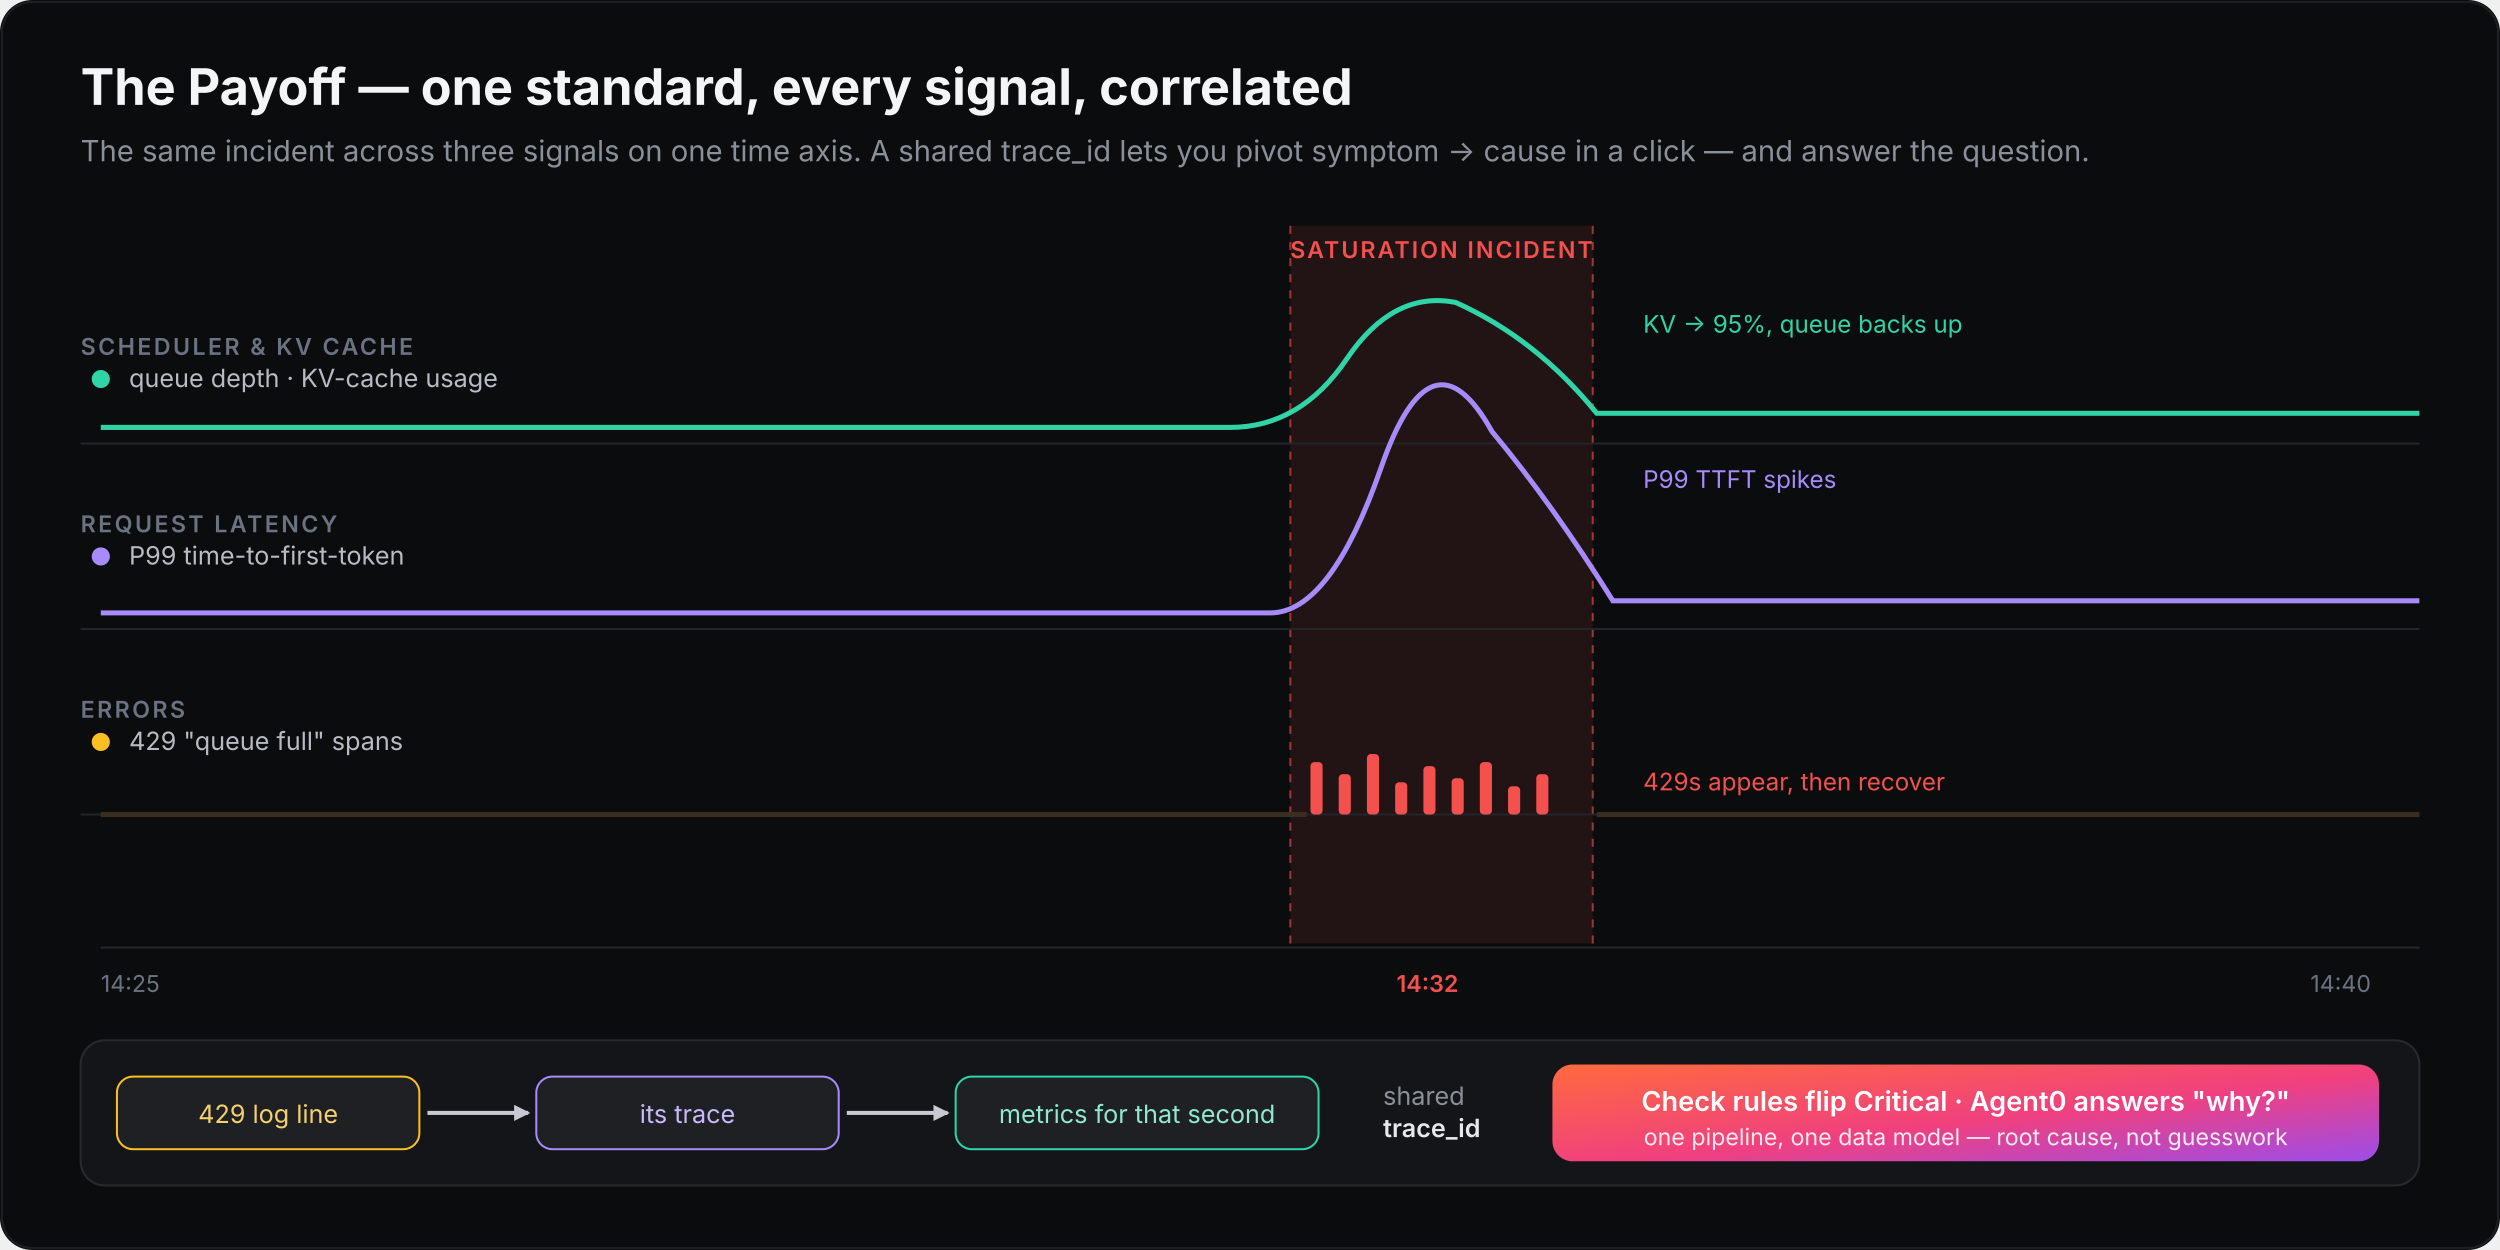
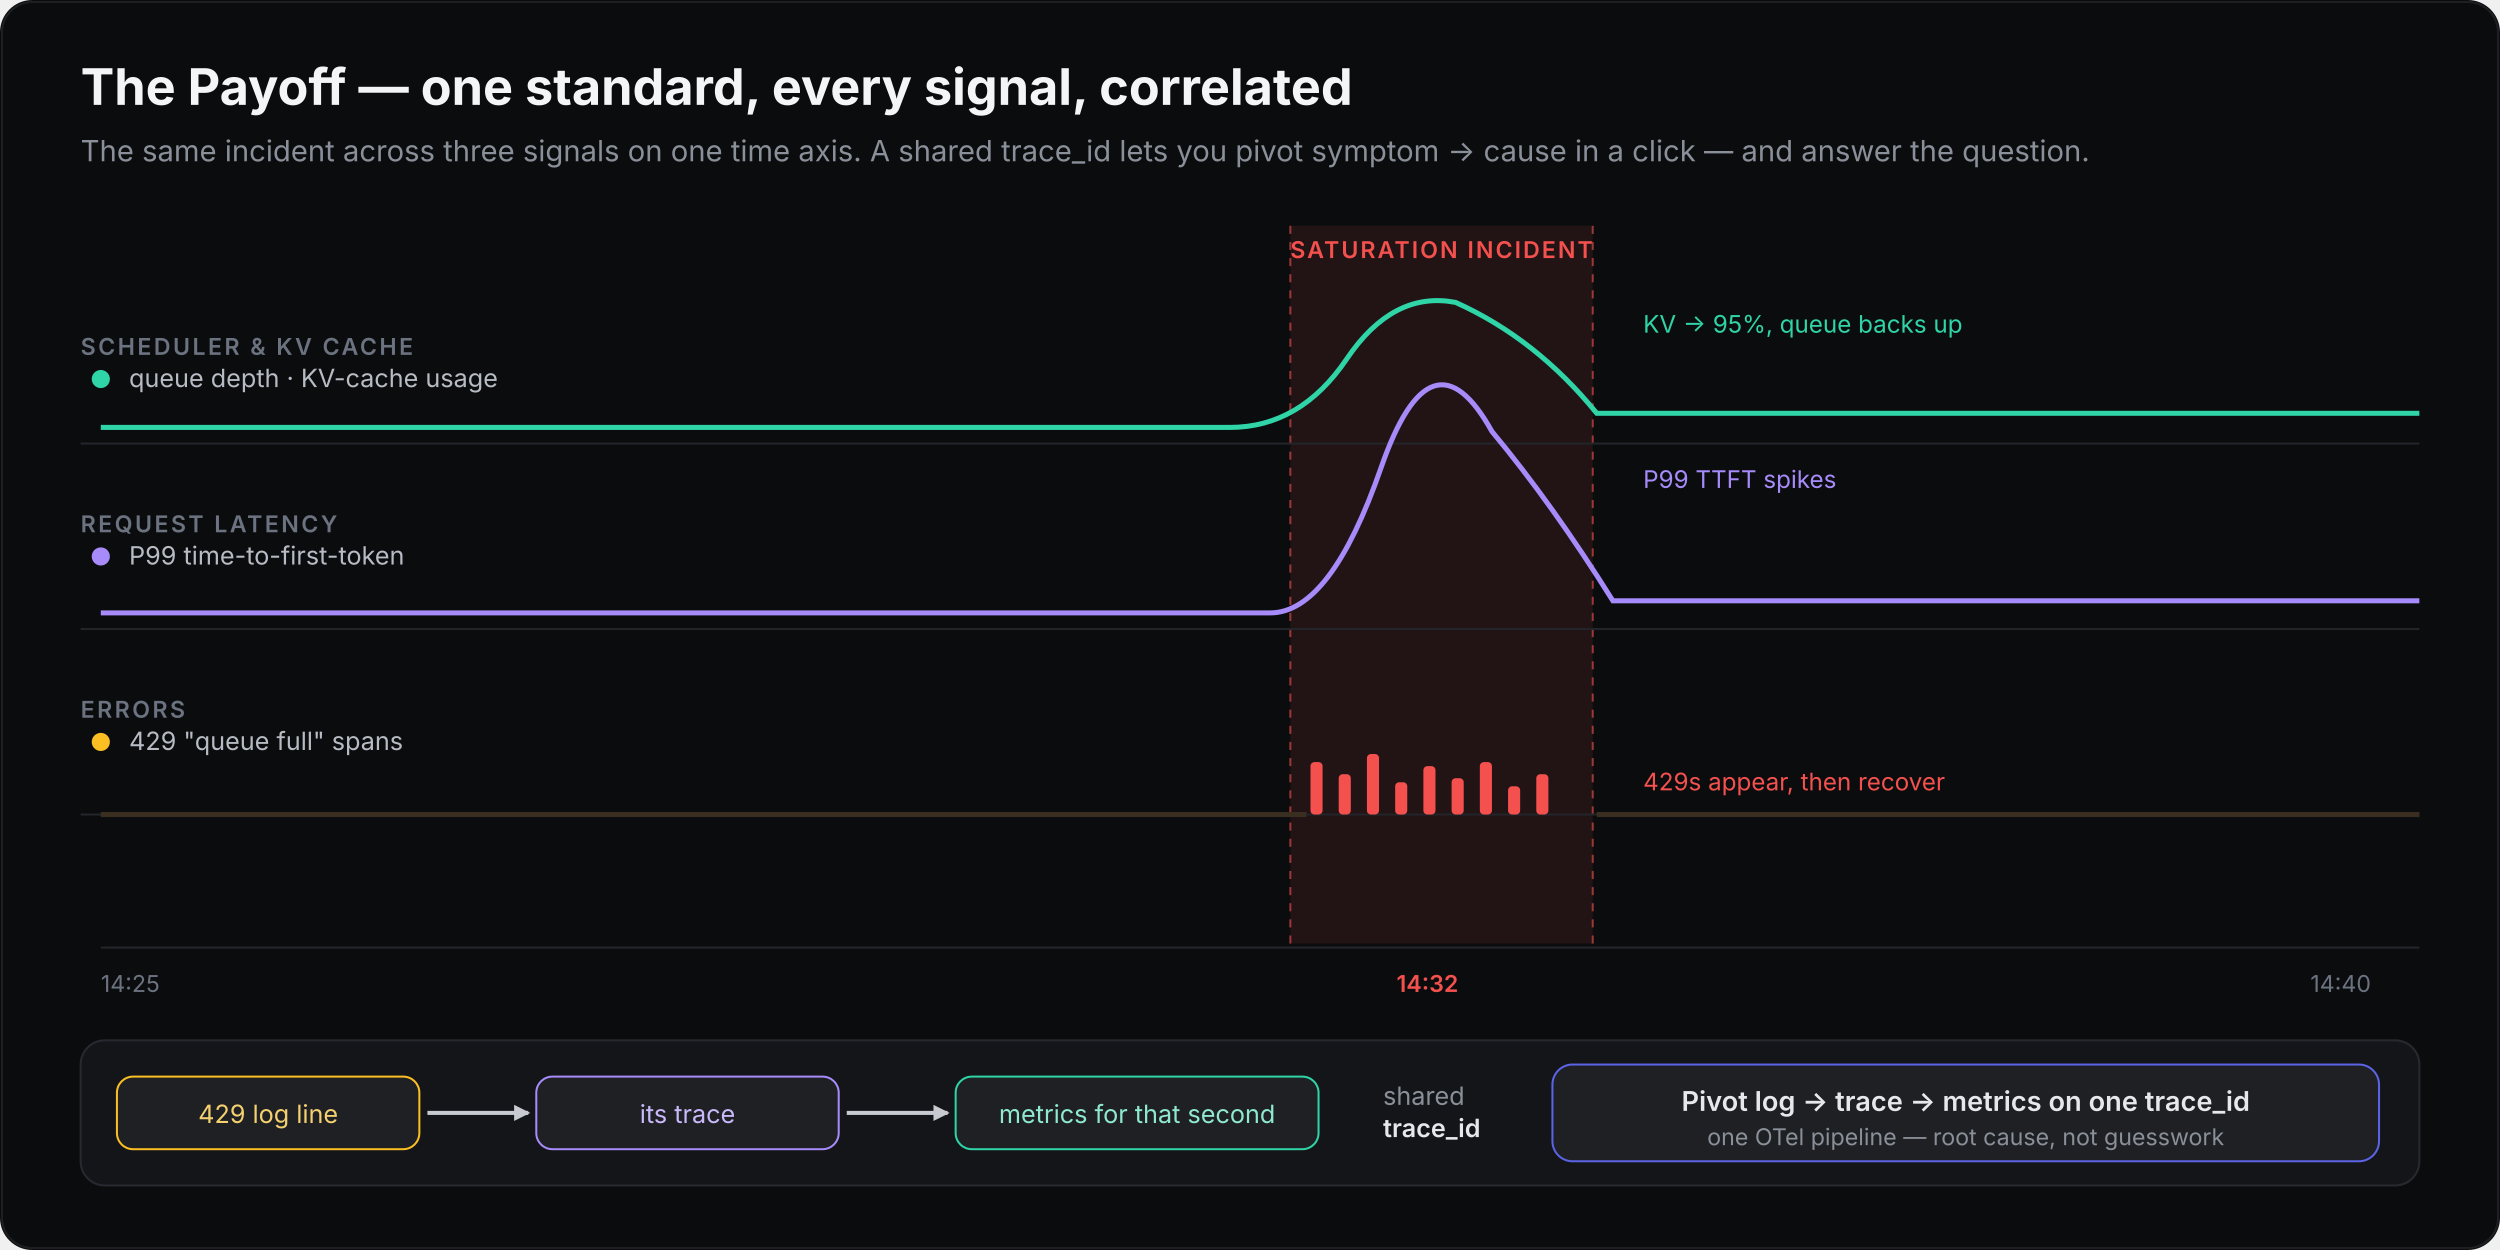
<svg xmlns="http://www.w3.org/2000/svg" viewBox="0 0 1240 620" font-family="'Inter','Helvetica Neue',Arial,sans-serif">
  <defs>
    <linearGradient id="d0" x1="0" y1="0" x2="1" y2="1">
      <stop offset="0" stop-color="#FF6A3D" />
      <stop offset="0.55" stop-color="#F0407F" />
      <stop offset="1" stop-color="#9B4DEB" />
    </linearGradient>
    <marker id="cWhite" markerWidth="12" markerHeight="12" refX="7" refY="4" orient="auto" markerUnits="userSpaceOnUse">
      <path d="M0,0 L8,4 L0,8 Z" fill="#C7CBD1" />
    </marker>
  </defs>
  <rect width="1240" height="620" rx="16" fill="#0B0C0E" />
  <rect x="1" y="1" width="1238" height="618" rx="15" fill="none" stroke="#1D1F23" />
  <text x="40" y="52" fill="#F4F5F7" font-size="25" font-weight="700">The Payoff — one standard, every signal, correlated</text>
  <text x="40" y="80" fill="#8A9099" font-size="14.5">The same incident across three signals on one time axis. A shared trace_id lets you pivot symptom → cause in a click — and answer the question.</text>
  <rect x="640" y="112" width="150" height="356" fill="#F4514E" opacity="0.10" />
  <line x1="640" y1="112" x2="640" y2="468" stroke="#F4514E" stroke-width="1" stroke-dasharray="4 4" opacity="0.6" />
  <line x1="790" y1="112" x2="790" y2="468" stroke="#F4514E" stroke-width="1" stroke-dasharray="4 4" opacity="0.6" />
  <text x="715" y="128" fill="#F4514E" font-size="11.5" font-weight="600" text-anchor="middle" letter-spacing="1">SATURATION INCIDENT</text>
  <text x="40" y="176" fill="#6B7280" font-size="11.5" font-weight="600" letter-spacing="1.2">SCHEDULER &amp; KV CACHE</text>
  <line x1="40" y1="220" x2="1200" y2="220" stroke="#22252A" />
  <circle cx="50" cy="188" r="4.5" fill="#2FD4A7" />
  <text x="64" y="192" fill="#B7BCC4" font-size="12.5">queue depth · KV-cache usage</text>
  <path d="M50,212 H610 Q645,212 668,178 T722,150 Q762,168 792,205 H1200" fill="none" stroke="#2FD4A7" stroke-width="2.5" />
  <text x="815" y="165" fill="#2FD4A7" font-size="12">KV → 95%, queue backs up</text>
  <text x="40" y="264" fill="#6B7280" font-size="11.5" font-weight="600" letter-spacing="1.2">REQUEST LATENCY</text>
  <line x1="40" y1="312" x2="1200" y2="312" stroke="#22252A" />
  <circle cx="50" cy="276" r="4.5" fill="#A78BFA" />
  <text x="64" y="280" fill="#B7BCC4" font-size="12.5">P99 time-to-first-token</text>
  <path d="M50,304 H630 Q660,304 685,232 T740,214 Q770,250 800,298 H1200" fill="none" stroke="#A78BFA" stroke-width="2.5" />
  <text x="815" y="242" fill="#A78BFA" font-size="12">P99 TTFT spikes</text>
  <text x="40" y="356" fill="#6B7280" font-size="11.5" font-weight="600" letter-spacing="1.2">ERRORS</text>
  <line x1="40" y1="404" x2="1200" y2="404" stroke="#22252A" />
  <circle cx="50" cy="368" r="4.5" fill="#FBBF24" />
  <text x="64" y="372" fill="#B7BCC4" font-size="12.5">429 "queue full" spans</text>
  <line x1="50" y1="404" x2="648" y2="404" stroke="#3A2E20" stroke-width="2.5" />
  <rect x="650" y="378" width="6" height="26" rx="2" fill="#F4514E" />
  <rect x="664" y="384" width="6" height="20" rx="2" fill="#F4514E" />
  <rect x="678" y="374" width="6" height="30" rx="2" fill="#F4514E" />
  <rect x="692" y="388" width="6" height="16" rx="2" fill="#F4514E" />
  <rect x="706" y="380" width="6" height="24" rx="2" fill="#F4514E" />
  <rect x="720" y="386" width="6" height="18" rx="2" fill="#F4514E" />
  <rect x="734" y="378" width="6" height="26" rx="2" fill="#F4514E" />
  <rect x="748" y="390" width="6" height="14" rx="2" fill="#F4514E" />
  <rect x="762" y="384" width="6" height="20" rx="2" fill="#F4514E" />
  <line x1="792" y1="404" x2="1200" y2="404" stroke="#3A2E20" stroke-width="2.5" />
  <text x="815" y="392" fill="#F4514E" font-size="12">429s appear, then recover</text>
  <text x="50" y="492" fill="#6B7280" font-size="11.5">14:25</text>
  <text x="708" y="492" fill="#F4514E" font-size="11.5" text-anchor="middle" font-weight="600">14:32</text>
  <text x="1176" y="492" fill="#6B7280" font-size="11.5" text-anchor="end">14:40</text>
  <line x1="50" y1="470" x2="1200" y2="470" stroke="#22252A" />
  <rect x="40" y="516" width="1160" height="72" rx="12" fill="#141518" stroke="#262A30" />
  <rect x="58" y="534" width="150" height="36" rx="8" fill="#1E2024" stroke="#FBBF24" />
  <text x="133" y="557" fill="#F4D06F" font-size="12.5" text-anchor="middle">429 log line</text>
  <path d="M212,552 H262" fill="none" stroke="#C7CBD1" stroke-width="2" marker-end="url(#cWhite)" />
  <rect x="266" y="534" width="150" height="36" rx="8" fill="#1E2024" stroke="#A78BFA" />
  <text x="341" y="557" fill="#C9B8FA" font-size="12.5" text-anchor="middle">its trace</text>
  <path d="M420,552 H470" fill="none" stroke="#C7CBD1" stroke-width="2" marker-end="url(#cWhite)" />
  <rect x="474" y="534" width="180" height="36" rx="8" fill="#1E2024" stroke="#2FD4A7" />
  <text x="564" y="557" fill="#8FE9CE" font-size="12.5" text-anchor="middle">metrics for that second</text>
  <text x="686" y="548" fill="#8A9099" font-size="12.5">shared</text>
  <text x="686" y="564" fill="#E6E8EB" font-size="12.5" font-weight="600">trace_id</text>
-   <rect x="770" y="528" width="410" height="48" rx="10" fill="url(#d0)" />
-   <text x="975" y="551" fill="#FFFFFF" font-size="13.5" font-weight="600" text-anchor="middle">Check rules flip Critical · Agent0 answers "why?"</text>
-   <text x="975" y="568" fill="#FDEAF0" font-size="11.5" text-anchor="middle">one pipeline, one data model — root cause, not guesswork</text>
+   <rect x="770" y="528" width="410" height="48" rx="10" fill="#1E2024" stroke="#5B63E6" />
+   <text x="975" y="551" fill="#E6E8EB" font-size="13.5" font-weight="600" text-anchor="middle">Pivot log → trace → metrics on one trace_id</text>
+   <text x="975" y="568" fill="#8A9099" font-size="11.5" text-anchor="middle">one OTel pipeline — root cause, not guesswork</text>
</svg>
